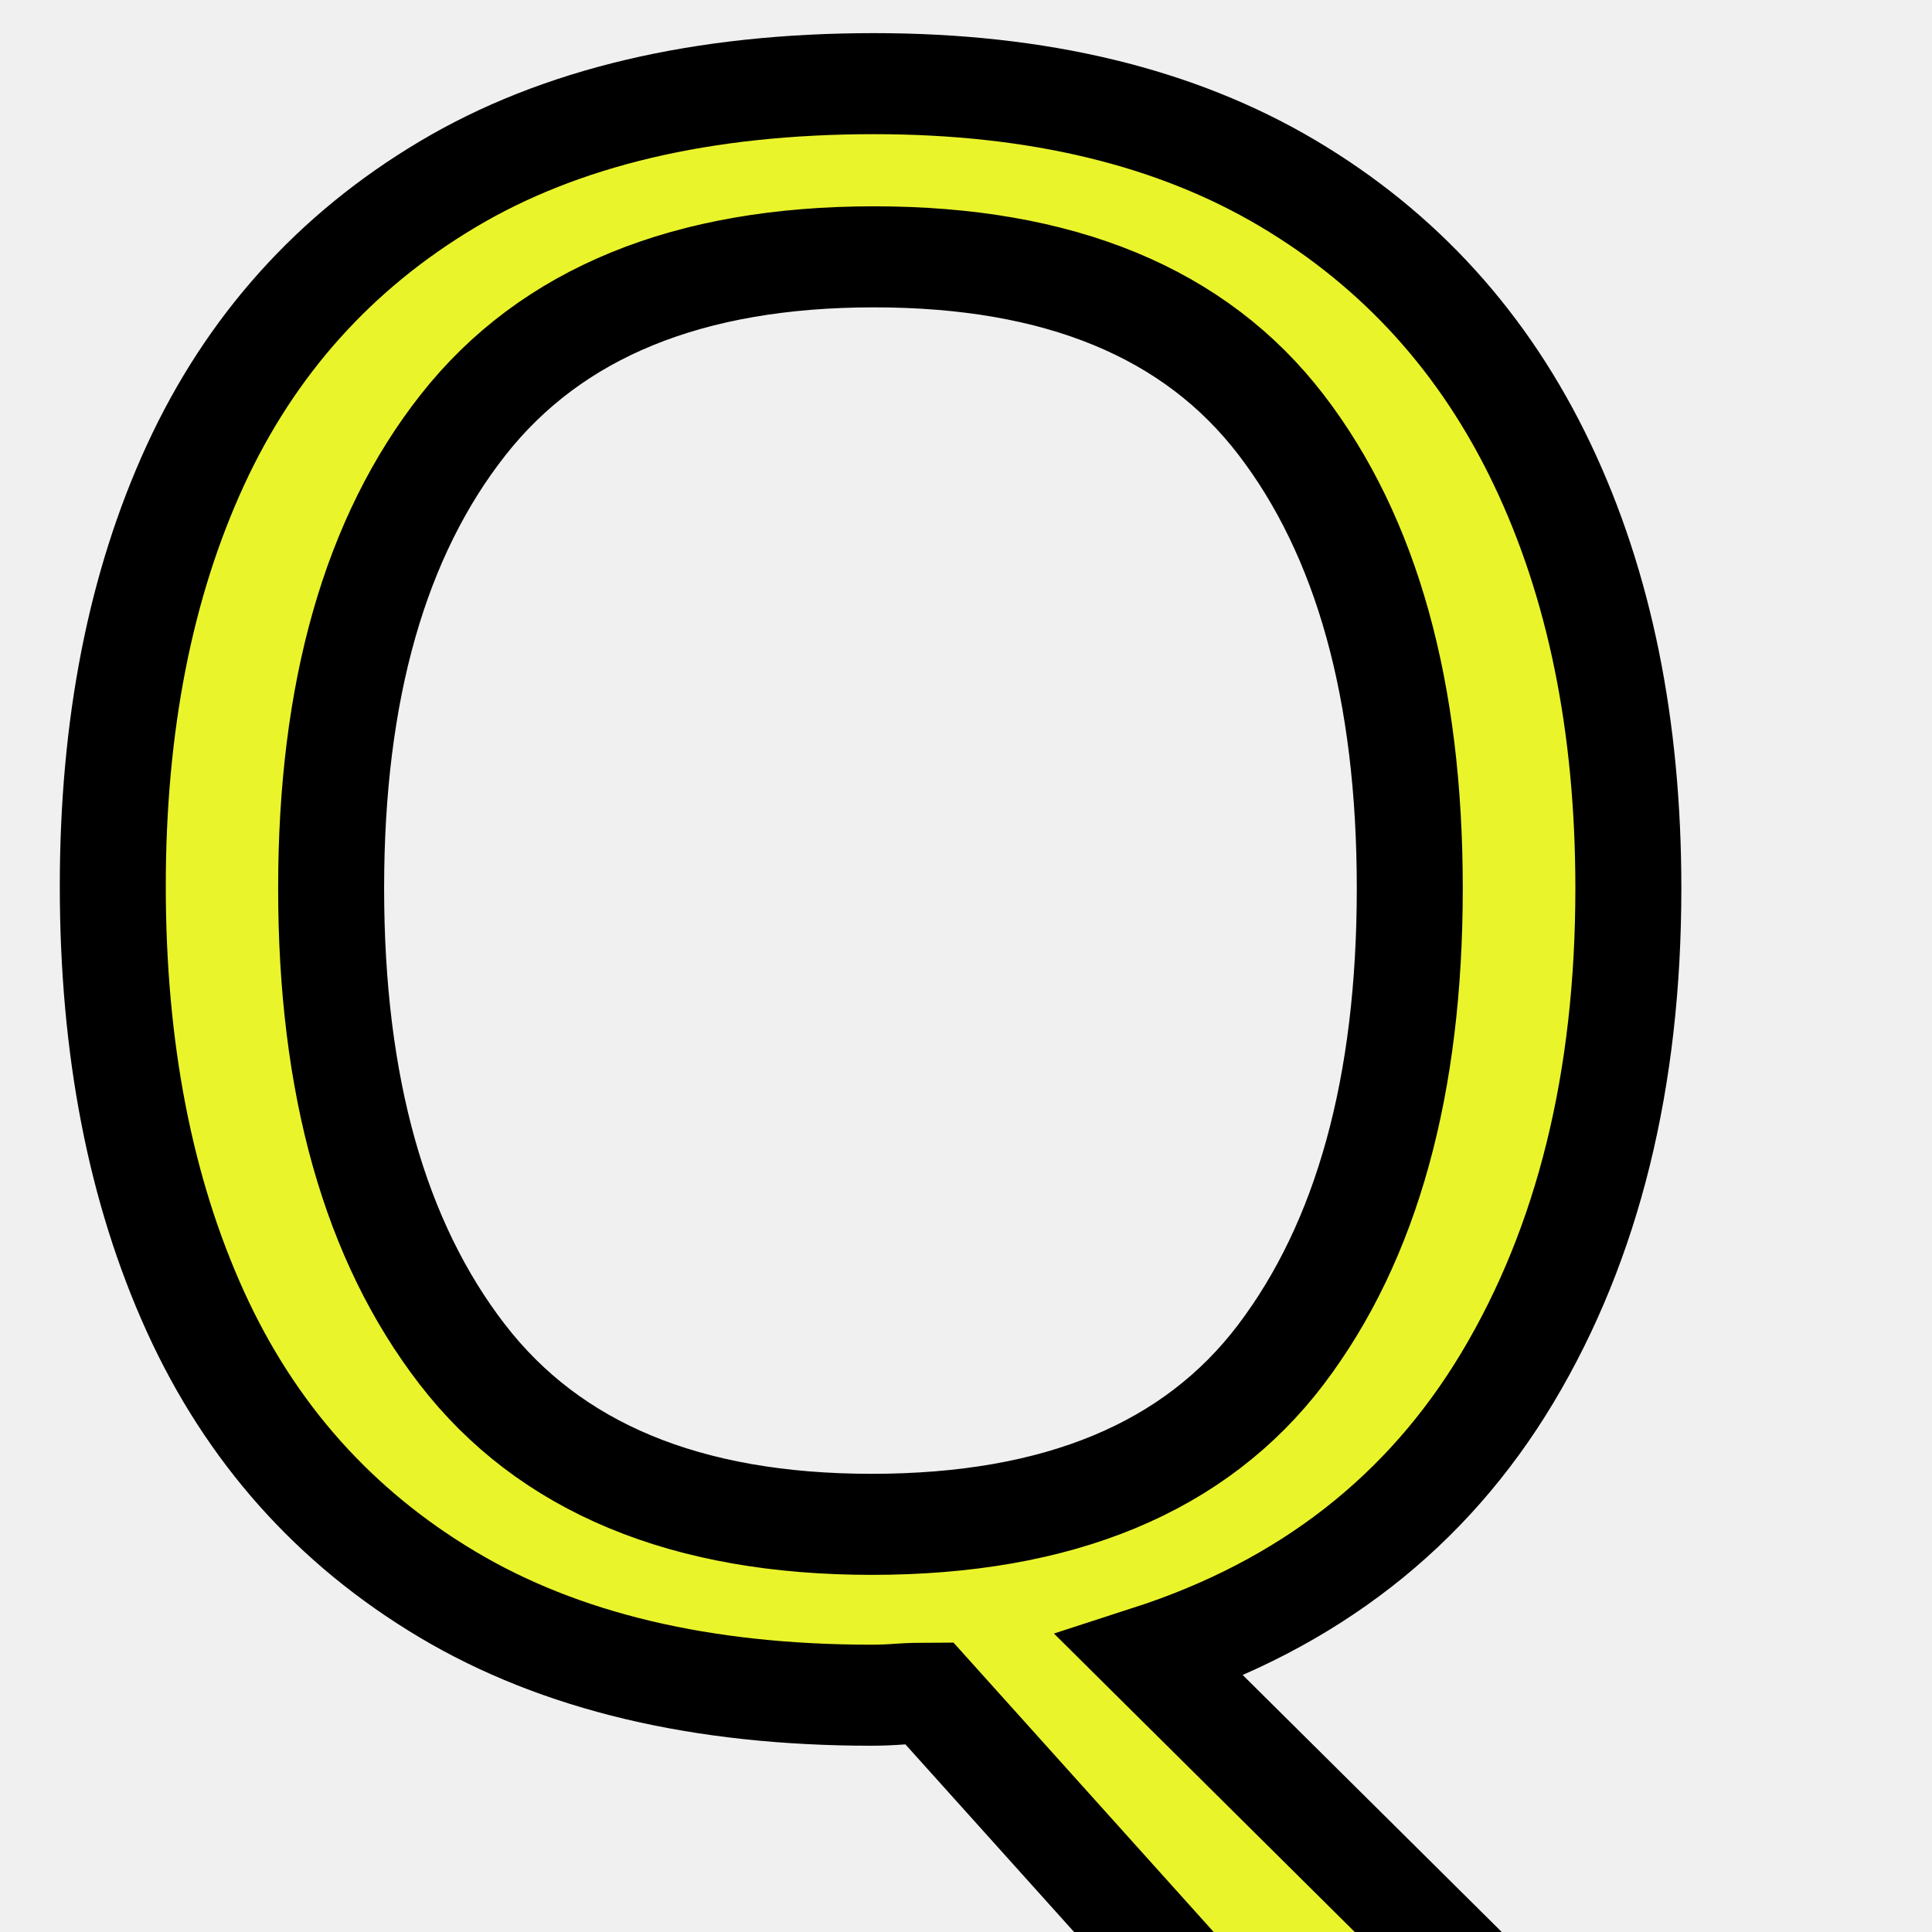
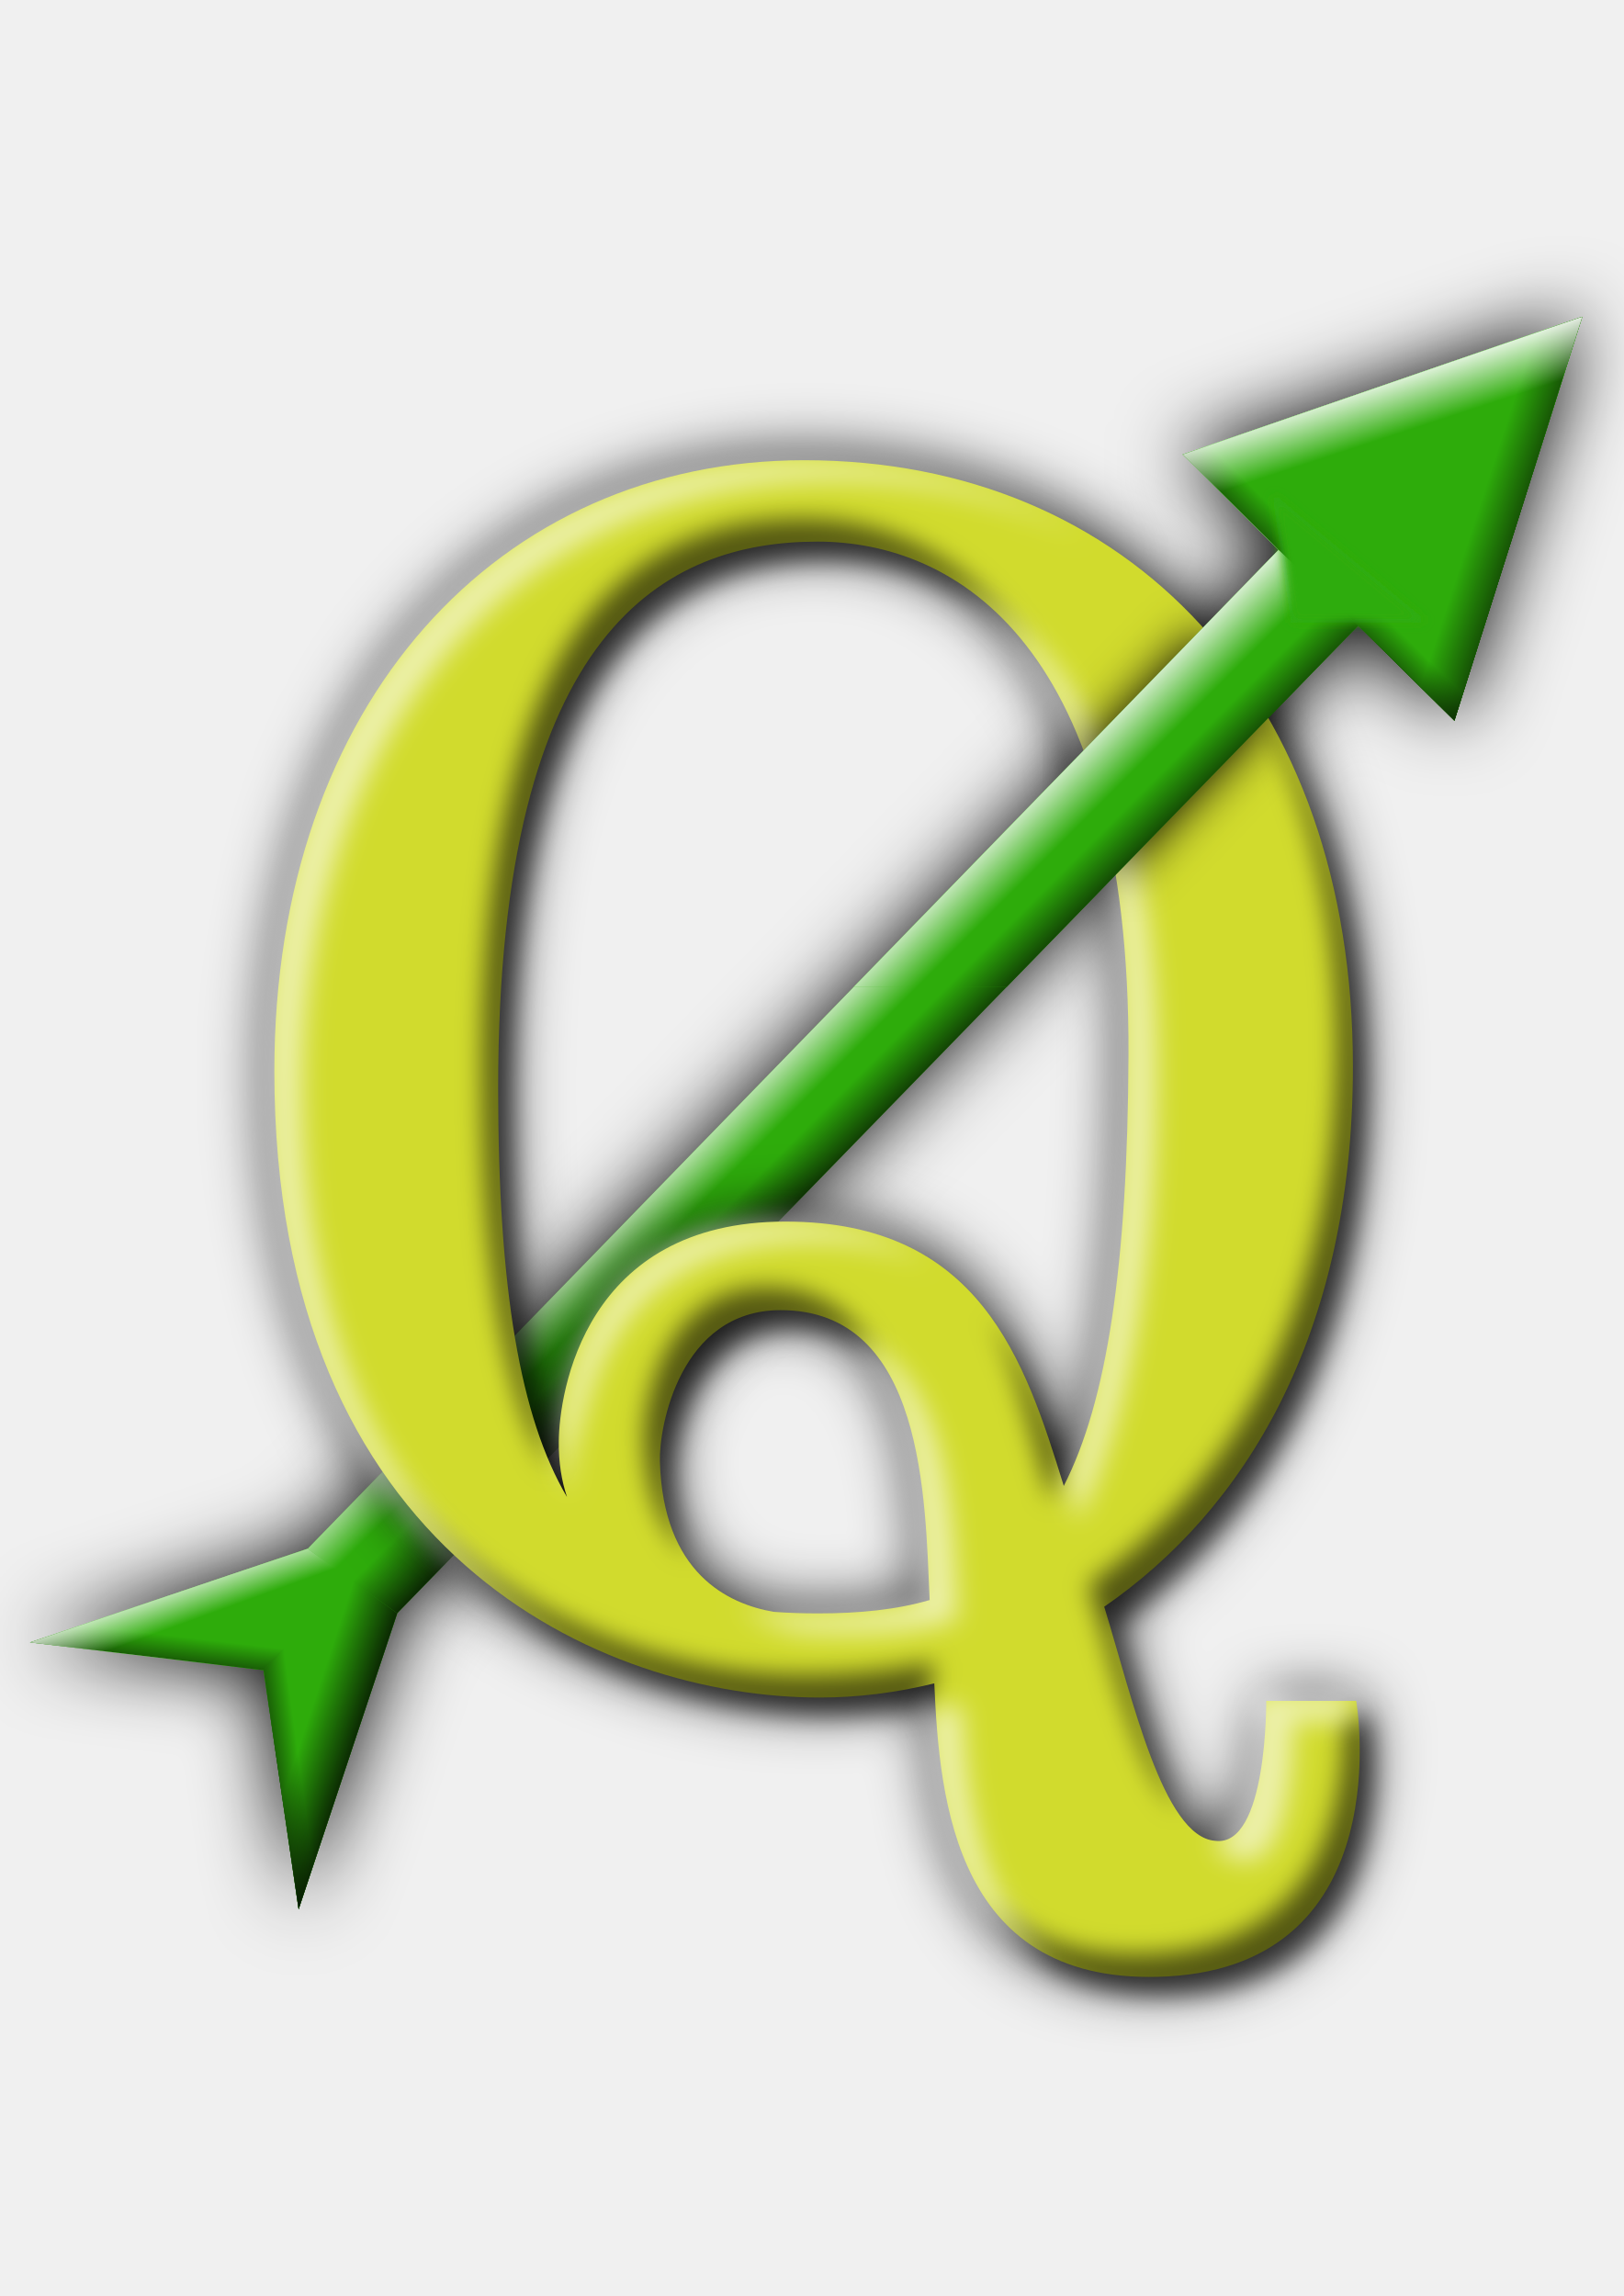
- <svg xmlns="http://www.w3.org/2000/svg" xmlns:xlink="http://www.w3.org/1999/xlink" width="128pt" height="128pt" viewBox="0 0 128 128" version="1.1" id="svg2501">
-   <defs id="defs2503">
-     <marker orient="auto" refY="0.0" refX="0.0" id="Arrow2Mend" style="overflow:visible;">
-       <path id="path3270" style="font-size:12.0;fill-rule:evenodd;stroke-width:0.625;stroke-linejoin:round;" d="M 8.719,4.034 L -2.207,0.016 L 8.719,-4.002 C 6.973,-1.63 6.983,1.616 8.719,4.034 z " transform="scale(0.6) rotate(180) translate(0,0)" />
-     </marker>
-     <marker orient="auto" refY="0.0" refX="0.0" id="Arrow1Mend" style="overflow:visible;">
-       <path id="path3252" d="M 0.0,0.0 L 5.0,-5.0 L -12.5,0.0 L 5.0,5.0 L 0.0,0.0 z " style="fill-rule:evenodd;stroke:#000000;stroke-width:1.0pt;marker-start:none;" transform="scale(0.4) rotate(180) translate(10,0)" />
-     </marker>
-     <linearGradient id="linearGradient3443">
-       <stop style="stop-color:#d4ff2a;stop-opacity:1;" offset="0" id="stop3445" />
-       <stop id="stop3493" offset="0.5" style="stop-color:#d4ff2a;stop-opacity:0.781;" />
-       <stop style="stop-color:#d4ff2a;stop-opacity:0.474;" offset="0.75" id="stop3495" />
-       <stop style="stop-color:#d4ff2a;stop-opacity:0;" offset="1" id="stop3447" />
+ <svg xmlns="http://www.w3.org/2000/svg" xmlns:xlink="http://www.w3.org/1999/xlink" version="1.0" width="744.094" height="1052.362" id="svg2">
+   <defs id="defs4">
+     <linearGradient id="linearGradient5069">
+       <stop id="stop5071" style="stop-color:#000000;stop-opacity:1" offset="0" />
+       <stop id="stop5073" style="stop-color:#000000;stop-opacity:0" offset="1" />
    </linearGradient>
-     <clipPath id="clip0">
-       <rect width="128" height="128" id="rect2506" />
-     </clipPath>
-     <radialGradient xlink:href="#linearGradient3443" id="radialGradient3485" cx="64.719" cy="59.624" fx="64.719" fy="59.624" r="47.228" gradientTransform="matrix(1,0,0,1.211908,0,-12.63477)" gradientUnits="userSpaceOnUse" />
+     <linearGradient id="linearGradient5057">
+       <stop id="stop5059" style="stop-color:#000000;stop-opacity:1" offset="0" />
+       <stop id="stop5061" style="stop-color:#000000;stop-opacity:0" offset="1" />
+     </linearGradient>
+     <linearGradient id="linearGradient4965">
+       <stop id="stop4967" style="stop-color:#4e4e4e;stop-opacity:1" offset="0" />
+       <stop id="stop4969" style="stop-color:#4e4e4e;stop-opacity:0" offset="1" />
+     </linearGradient>
+     <linearGradient id="linearGradient4809">
+       <stop id="stop4811" style="stop-color:#ffffff;stop-opacity:1" offset="0" />
+       <stop id="stop4989" style="stop-color:#ffffff;stop-opacity:1" offset="0.473" />
+       <stop id="stop4813" style="stop-color:#000000;stop-opacity:1" offset="1" />
+     </linearGradient>
+     <linearGradient id="linearGradient4372">
+       <stop id="stop4374" style="stop-color:#000000;stop-opacity:0" offset="0" />
+       <stop id="stop4376" style="stop-color:#000000;stop-opacity:1" offset="1" />
+     </linearGradient>
+     <linearGradient id="linearGradient4332">
+       <stop id="stop4334" style="stop-color:#ffffff;stop-opacity:0" offset="0" />
+       <stop id="stop4336" style="stop-color:#ffffff;stop-opacity:1" offset="1" />
+     </linearGradient>
+     <filter id="filter4307">
+       <feGaussianBlur id="feGaussianBlur4309" stdDeviation="14.907" />
+     </filter>
+     <linearGradient x1="407.313" y1="475.32" x2="379.146" y2="447.578" id="linearGradient4338" xlink:href="#linearGradient4332" gradientUnits="userSpaceOnUse" />
+     <linearGradient x1="407.313" y1="475.32" x2="379.146" y2="447.578" id="linearGradient4352" xlink:href="#linearGradient4332" gradientUnits="userSpaceOnUse" gradientTransform="translate(2.8693429e-6,-3.3828125e-6)" />
+     <linearGradient x1="421.604" y1="489.381" x2="386.339" y2="454.117" id="linearGradient4354" xlink:href="#linearGradient4332" gradientUnits="userSpaceOnUse" />
+     <linearGradient x1="421.604" y1="489.381" x2="386.339" y2="454.117" id="linearGradient4362" xlink:href="#linearGradient4332" gradientUnits="userSpaceOnUse" />
+     <linearGradient x1="421.604" y1="489.381" x2="386.339" y2="454.117" id="linearGradient4364" xlink:href="#linearGradient4332" gradientUnits="userSpaceOnUse" />
+     <linearGradient x1="401.227" y1="469.888" x2="385.625" y2="454.286" id="linearGradient4368" xlink:href="#linearGradient4332" gradientUnits="userSpaceOnUse" />
+     <linearGradient x1="410.548" y1="478.555" x2="427.311" y2="495.318" id="linearGradient4378" xlink:href="#linearGradient4372" gradientUnits="userSpaceOnUse" />
+     <linearGradient x1="360.27" y1="512.602" x2="338.596" y2="490.929" id="linearGradient4685" xlink:href="#linearGradient4332" gradientUnits="userSpaceOnUse" />
+     <linearGradient x1="366.996" y1="519.329" x2="390.263" y2="542.595" id="linearGradient4689" xlink:href="#linearGradient4372" gradientUnits="userSpaceOnUse" />
+     <linearGradient x1="681.182" y1="222.019" x2="716.775" y2="233.578" id="linearGradient4701" xlink:href="#linearGradient4372" gradientUnits="userSpaceOnUse" />
+     <linearGradient x1="615.063" y1="263.632" x2="594.709" y2="284.439" id="linearGradient4705" xlink:href="#linearGradient4372" gradientUnits="userSpaceOnUse" />
+     <linearGradient x1="615.063" y1="207.223" x2="606.268" y2="180.405" id="linearGradient4709" xlink:href="#linearGradient4332" gradientUnits="userSpaceOnUse" />
+     <filter id="filter4769">
+       <feGaussianBlur id="feGaussianBlur4771" stdDeviation="2.162" />
+     </filter>
+     <linearGradient x1="79.355" y1="745.809" x2="71.98" y2="725.465" id="linearGradient4783" xlink:href="#linearGradient4332" gradientUnits="userSpaceOnUse" />
+     <linearGradient x1="145.937" y1="773.552" x2="175.552" y2="783.262" id="linearGradient4787" xlink:href="#linearGradient4372" gradientUnits="userSpaceOnUse" />
+     <linearGradient x1="136.227" y1="800.832" x2="112.207" y2="804.068" id="linearGradient4791" xlink:href="#linearGradient4372" gradientUnits="userSpaceOnUse" />
+     <linearGradient x1="85.077" y1="750.432" x2="82.302" y2="774.013" id="linearGradient4795" xlink:href="#linearGradient4372" gradientUnits="userSpaceOnUse" />
+     <radialGradient cx="140.082" cy="411.286" r="253.7" fx="140.082" fy="411.286" id="radialGradient4985" xlink:href="#linearGradient4809" gradientUnits="userSpaceOnUse" gradientTransform="matrix(0,1.674705,-0.8791225,8.4441185e-7,482.2897,-28.65836)" />
+     <radialGradient cx="358.802" cy="480.868" r="144.44" fx="358.802" fy="480.868" id="radialGradient5065" xlink:href="#linearGradient5057" gradientUnits="userSpaceOnUse" gradientTransform="matrix(1,0,0,1.700534,5.6583663e-7,-336.8649)" />
+     <radialGradient cx="291.887" cy="385.31" r="149.988" fx="291.887" fy="385.31" id="radialGradient5075" xlink:href="#linearGradient5069" gradientUnits="userSpaceOnUse" gradientTransform="matrix(1.1512186e-2,2.837214,-2.2227,9.0187521e-3,1127.766,-571.7071)" />
+     <radialGradient cx="291.887" cy="385.31" r="149.988" fx="291.887" fy="385.31" id="radialGradient5158" xlink:href="#linearGradient5069" gradientUnits="userSpaceOnUse" gradientTransform="matrix(1.1512186e-2,2.837214,-2.2227,9.0187521e-3,1127.766,-571.7071)" />
+     <radialGradient cx="291.887" cy="385.31" r="149.988" fx="291.887" fy="385.31" id="radialGradient5165" xlink:href="#linearGradient5069" gradientUnits="userSpaceOnUse" gradientTransform="matrix(1.1512186e-2,2.837214,-2.2227,9.0187521e-3,1127.766,-571.7071)" />
+     <linearGradient x1="366.996" y1="519.329" x2="390.263" y2="542.595" id="linearGradient5213" xlink:href="#linearGradient4372" gradientUnits="userSpaceOnUse" gradientTransform="translate(-4.5460112e-6,1.2089452e-6)" />
+     <linearGradient x1="360.27" y1="512.602" x2="338.596" y2="490.929" id="linearGradient5215" xlink:href="#linearGradient4332" gradientUnits="userSpaceOnUse" gradientTransform="translate(-4.5460112e-6,1.2089452e-6)" />
+     <linearGradient x1="681.182" y1="222.019" x2="716.775" y2="233.578" id="linearGradient5217" xlink:href="#linearGradient4372" gradientUnits="userSpaceOnUse" gradientTransform="translate(-4.5460112e-6,1.2089452e-6)" />
+     <linearGradient x1="615.063" y1="263.632" x2="594.709" y2="284.439" id="linearGradient5219" xlink:href="#linearGradient4372" gradientUnits="userSpaceOnUse" gradientTransform="translate(-4.5460112e-6,1.2089452e-6)" />
+     <linearGradient x1="615.063" y1="207.223" x2="606.268" y2="180.405" id="linearGradient5221" xlink:href="#linearGradient4332" gradientUnits="userSpaceOnUse" gradientTransform="translate(-4.5460112e-6,1.2089452e-6)" />
+     <linearGradient x1="85.077" y1="750.432" x2="82.302" y2="774.013" id="linearGradient5223" xlink:href="#linearGradient4372" gradientUnits="userSpaceOnUse" gradientTransform="translate(-4.5460112e-6,1.2089452e-6)" />
+     <linearGradient x1="79.355" y1="745.809" x2="71.98" y2="725.465" id="linearGradient5225" xlink:href="#linearGradient4332" gradientUnits="userSpaceOnUse" gradientTransform="translate(-4.5460112e-6,1.2089452e-6)" />
+     <linearGradient x1="145.937" y1="773.552" x2="175.552" y2="783.262" id="linearGradient5227" xlink:href="#linearGradient4372" gradientUnits="userSpaceOnUse" gradientTransform="translate(-4.5460112e-6,1.2089452e-6)" />
+     <linearGradient x1="136.227" y1="800.832" x2="112.207" y2="804.068" id="linearGradient5229" xlink:href="#linearGradient4372" gradientUnits="userSpaceOnUse" gradientTransform="translate(-4.5460112e-6,1.2089452e-6)" />
+     <radialGradient cx="291.887" cy="385.31" r="149.988" fx="291.887" fy="385.31" id="radialGradient5231" xlink:href="#linearGradient5069" gradientUnits="userSpaceOnUse" gradientTransform="matrix(1.1512186e-2,2.837214,-2.2227,9.0187521e-3,1127.766,-571.7071)" />
+     <filter id="filter5284">
+       <feGaussianBlur id="feGaussianBlur5286" stdDeviation="5.925" />
+     </filter>
+     <filter id="filter5295">
+       <feGaussianBlur id="feGaussianBlur5297" stdDeviation="5.639" />
+     </filter>
+     <linearGradient x1="366.996" y1="519.329" x2="390.263" y2="542.595" id="linearGradient5435" xlink:href="#linearGradient4372" gradientUnits="userSpaceOnUse" />
+     <linearGradient x1="360.27" y1="512.602" x2="338.596" y2="490.929" id="linearGradient5437" xlink:href="#linearGradient4332" gradientUnits="userSpaceOnUse" />
+     <linearGradient x1="681.182" y1="222.019" x2="716.775" y2="233.578" id="linearGradient5439" xlink:href="#linearGradient4372" gradientUnits="userSpaceOnUse" />
+     <linearGradient x1="615.063" y1="263.632" x2="594.709" y2="284.439" id="linearGradient5441" xlink:href="#linearGradient4372" gradientUnits="userSpaceOnUse" />
+     <linearGradient x1="615.063" y1="207.223" x2="606.268" y2="180.405" id="linearGradient5443" xlink:href="#linearGradient4332" gradientUnits="userSpaceOnUse" />
+     <linearGradient x1="85.077" y1="750.432" x2="82.302" y2="774.013" id="linearGradient5445" xlink:href="#linearGradient4372" gradientUnits="userSpaceOnUse" />
+     <linearGradient x1="79.355" y1="745.809" x2="71.98" y2="725.465" id="linearGradient5447" xlink:href="#linearGradient4332" gradientUnits="userSpaceOnUse" />
+     <linearGradient x1="145.937" y1="773.552" x2="175.552" y2="783.262" id="linearGradient5449" xlink:href="#linearGradient4372" gradientUnits="userSpaceOnUse" />
+     <linearGradient x1="136.227" y1="800.832" x2="112.207" y2="804.068" id="linearGradient5451" xlink:href="#linearGradient4372" gradientUnits="userSpaceOnUse" />
+     <linearGradient x1="136.227" y1="800.832" x2="112.207" y2="804.068" id="linearGradient5454" xlink:href="#linearGradient4372" gradientUnits="userSpaceOnUse" />
+     <linearGradient x1="145.937" y1="773.552" x2="175.552" y2="783.262" id="linearGradient5457" xlink:href="#linearGradient4372" gradientUnits="userSpaceOnUse" />
+     <linearGradient x1="79.355" y1="745.809" x2="71.98" y2="725.465" id="linearGradient5460" xlink:href="#linearGradient4332" gradientUnits="userSpaceOnUse" />
+     <linearGradient x1="85.077" y1="750.432" x2="82.302" y2="774.013" id="linearGradient5463" xlink:href="#linearGradient4372" gradientUnits="userSpaceOnUse" />
+     <linearGradient x1="615.063" y1="207.223" x2="606.268" y2="180.405" id="linearGradient5468" xlink:href="#linearGradient4332" gradientUnits="userSpaceOnUse" />
+     <linearGradient x1="615.063" y1="263.632" x2="594.709" y2="284.439" id="linearGradient5471" xlink:href="#linearGradient4372" gradientUnits="userSpaceOnUse" />
+     <linearGradient x1="681.182" y1="222.019" x2="716.775" y2="233.578" id="linearGradient5474" xlink:href="#linearGradient4372" gradientUnits="userSpaceOnUse" />
+     <linearGradient x1="360.27" y1="512.602" x2="338.596" y2="490.929" id="linearGradient5478" xlink:href="#linearGradient4332" gradientUnits="userSpaceOnUse" />
+     <linearGradient x1="366.996" y1="519.329" x2="390.263" y2="542.595" id="linearGradient5481" xlink:href="#linearGradient4372" gradientUnits="userSpaceOnUse" />
+     <linearGradient x1="360.27" y1="512.602" x2="338.596" y2="490.929" id="linearGradient5493" xlink:href="#linearGradient4332" gradientUnits="userSpaceOnUse" />
+     <linearGradient x1="366.996" y1="519.329" x2="390.263" y2="542.595" id="linearGradient5525" xlink:href="#linearGradient4372" gradientUnits="userSpaceOnUse" />
+     <filter height="1.379" y="-0.19" width="1.44" x="-0.22" id="filter3432">
+       <feGaussianBlur id="feGaussianBlur3434" stdDeviation="11.161" />
+     </filter>
+     <linearGradient x1="136.227" y1="800.832" x2="112.207" y2="804.068" id="linearGradient3719" xlink:href="#linearGradient4372" gradientUnits="userSpaceOnUse" />
+     <linearGradient x1="145.937" y1="773.552" x2="175.552" y2="783.262" id="linearGradient3722" xlink:href="#linearGradient4372" gradientUnits="userSpaceOnUse" />
+     <linearGradient x1="79.355" y1="745.809" x2="71.98" y2="725.465" id="linearGradient3725" xlink:href="#linearGradient4332" gradientUnits="userSpaceOnUse" />
+     <linearGradient x1="85.077" y1="750.432" x2="82.302" y2="774.013" id="linearGradient3728" xlink:href="#linearGradient4372" gradientUnits="userSpaceOnUse" />
+     <linearGradient x1="615.063" y1="207.223" x2="606.268" y2="180.405" id="linearGradient3733" xlink:href="#linearGradient4332" gradientUnits="userSpaceOnUse" />
+     <linearGradient x1="615.063" y1="263.632" x2="594.709" y2="284.439" id="linearGradient3736" xlink:href="#linearGradient4372" gradientUnits="userSpaceOnUse" />
+     <linearGradient x1="681.182" y1="222.019" x2="716.775" y2="233.578" id="linearGradient3739" xlink:href="#linearGradient4372" gradientUnits="userSpaceOnUse" />
+     <linearGradient x1="360.27" y1="512.602" x2="338.596" y2="490.929" id="linearGradient3743" xlink:href="#linearGradient4332" gradientUnits="userSpaceOnUse" />
+     <linearGradient x1="366.996" y1="519.329" x2="390.263" y2="542.595" id="linearGradient3746" xlink:href="#linearGradient4372" gradientUnits="userSpaceOnUse" />
+     <filter id="filter3758">
+       <feGaussianBlur id="feGaussianBlur3760" stdDeviation="18.017" />
+     </filter>
  </defs>
-   <text transform="scale(1.024105,0.9764621)" xml:space="preserve" style="font-size:33.061px;font-style:normal;font-weight:normal;line-height:125%;fill:#eaf511;fill-opacity:0.881;stroke:#000000;stroke-width:6.856;stroke-linecap:butt;stroke-linejoin:miter;stroke-miterlimit:4;stroke-dasharray:none;stroke-opacity:1;font-family:Bitstream Vera Sans" x="-1.78" y="113.537" id="text3437">
-     <tspan id="tspan3439" x="-1.78" y="113.537" style="font-size:148.774px;font-style:normal;font-variant:normal;font-weight:normal;font-stretch:normal;text-align:start;line-height:125%;writing-mode:lr-tb;text-anchor:start;fill:#eaf511;fill-opacity:0.881;stroke:#000000;stroke-width:6.856;stroke-miterlimit:4;stroke-dasharray:none;stroke-opacity:1;font-family:Arial Black">Q</tspan>
-   </text>
+   <g id="layer2" style="display:inline">
+     <path d="M 13.698,752.791 L 140.977,709.86 L 585.949,252.008 L 542.008,208.319 L 725.098,145.184 L 666.509,330.295 L 622.441,286.732 L 182.025,739.444 L 136.847,875.158 L 120.775,765.516 L 13.698,752.791 z" id="path4311" style="fill:#000000;fill-opacity:1;fill-rule:evenodd;stroke:none;stroke-width:1px;stroke-linecap:butt;stroke-linejoin:miter;stroke-opacity:1;filter:url(#filter3758)" />
+     <path d="M 13.698,752.791 L 140.977,709.86 L 585.949,252.008 L 542.008,208.319 L 725.098,145.184 L 666.509,330.295 L 622.441,286.732 L 182.025,739.444 L 136.847,875.158 L 120.775,765.516 L 13.698,752.791 z" id="path3581" style="fill:#2eac0b;fill-opacity:1;fill-rule:evenodd;stroke:none;stroke-width:1px;stroke-linecap:butt;stroke-linejoin:miter;stroke-opacity:1" />
+     <path d="M 13.698,752.791 L 140.977,709.86 L 585.949,252.008 L 542.008,208.319 L 725.098,145.184 L 666.509,330.295 L 622.441,286.732 L 182.025,739.444 L 136.847,875.158 L 120.775,765.516 L 13.698,752.791 z" id="path4687" style="fill:url(#linearGradient3746);fill-opacity:1;fill-rule:evenodd;stroke:none;stroke-width:1px;stroke-linecap:butt;stroke-linejoin:miter;stroke-opacity:1" />
+     <path d="M 13.698,752.791 L 140.977,709.86 L 585.949,252.008 L 542.008,208.319 L 725.098,145.184 L 666.509,330.295 L 622.441,286.732 L 182.025,739.444 L 136.847,875.158 L 120.775,765.516 L 13.698,752.791 z" id="path4677" style="fill:url(#linearGradient3743);fill-opacity:1;fill-rule:evenodd;stroke:none;stroke-width:1px;stroke-linecap:butt;stroke-linejoin:miter;stroke-opacity:1" />
+     <path d="M 368.562,210.938 C 228.286,210.938 125.719,322.247 125.719,490.938 C 125.719,712.156 275.647,778.062 375.719,778.062 C 392.667,778.062 410.368,775.947 428.156,771.562 C 430.529,825.184 437.635,911.29 535.25,905.875 C 642.238,899.914 621.5,779.594 621.5,779.594 L 580.281,779.594 C 580.281,779.594 580.828,846.939 556.844,843.719 C 532.988,841.87 518.869,778.175 506.031,736.438 C 569.585,692.654 620,612.682 620,488.781 C 620,319.736 517.848,210.938 368.562,210.938 z M 374.656,248.25 C 438.585,248.25 517.871,296.295 517.156,483.438 C 516.785,580.36 507.275,642.373 487.5,681.062 C 469.684,623.521 449.211,560.046 360.125,559.906 C 267.635,559.761 256.278,638.589 256.062,660.688 C 255.969,670.292 257.35,678.725 259.844,686.156 C 238.388,649.701 228.281,590.862 228.281,498.781 C 228.281,287.353 305.728,248.25 374.656,248.25 z M 357.594,600.5 C 423.78,600.334 423.962,687.711 426.031,733.375 C 411.018,737.753 394.045,739.5 375,739.5 C 367.928,739.5 361.152,739.264 354.625,738.781 C 333.594,735.207 303.852,721.075 302.406,669.781 C 301.959,654.002 311.613,600.615 357.594,600.5 z" id="path4305" style="fill:#000000;fill-opacity:1;fill-rule:evenodd;stroke:none;stroke-width:1px;stroke-linecap:butt;stroke-linejoin:miter;stroke-opacity:1;filter:url(#filter4307)" />
+     <path d="M 177.143,202.362 A 2.143,0 0 1 1 172.857,202.362 A 2.143,0 0 1 1 177.143,202.362 z" id="path2399" style="opacity:1;fill:#000000;fill-opacity:0.314;fill-rule:nonzero;stroke:#000000;stroke-width:0;stroke-linecap:round;stroke-linejoin:round;stroke-miterlimit:4;stroke-dasharray:none;stroke-opacity:0" />
+     <path d="M 585.949,252.008 L 542.008,208.319 L 725.098,145.184 L 666.509,330.295 L 622.441,286.732 L 585.949,252.008 z" id="path4691" style="fill:#2eac0b;fill-opacity:1;fill-rule:evenodd;stroke:none;stroke-width:1px;stroke-linecap:butt;stroke-linejoin:miter;stroke-opacity:1" />
+     <path d="M 585.949,252.008 L 542.008,208.319 L 725.098,145.184 L 666.509,330.295 L 622.441,286.732 L 585.949,252.008 z" id="path4693" style="fill:url(#linearGradient3739);fill-opacity:1;fill-rule:evenodd;stroke:none;stroke-width:1px;stroke-linecap:butt;stroke-linejoin:miter;stroke-opacity:1" />
+     <path d="M 585.949,252.008 L 542.008,208.319 L 725.098,145.184 L 666.509,330.295 L 622.441,286.732 L 585.949,252.008 z" id="path4703" style="fill:url(#linearGradient3736);fill-opacity:1;fill-rule:evenodd;stroke:none;stroke-width:1px;stroke-linecap:butt;stroke-linejoin:miter;stroke-opacity:1" />
+     <path d="M 585.949,252.008 L 542.008,208.319 L 725.098,145.184 L 666.509,330.295 L 622.441,286.732 L 585.949,252.008 z" id="path4707" style="fill:url(#linearGradient3733);fill-opacity:1;fill-rule:evenodd;stroke:none;stroke-width:1px;stroke-linecap:butt;stroke-linejoin:miter;stroke-opacity:1" />
+     <path d="M 583.638,227.04 L 592.067,284.982 L 652.958,284.882 L 583.638,227.04 z" id="path4711" style="fill:#2eac0b;fill-opacity:1;fill-rule:evenodd;stroke:none;stroke-width:1px;stroke-linecap:butt;stroke-linejoin:miter;stroke-opacity:1;filter:url(#filter4769)" />
+     <path d="M 13.698,752.791 L 140.977,709.86 L 182.025,739.444 L 136.847,875.158 L 120.775,765.516 L 13.698,752.791 z" id="path4773" style="fill:#2eac0b;fill-opacity:1;fill-rule:evenodd;stroke:none;stroke-width:1px;stroke-linecap:butt;stroke-linejoin:miter;stroke-opacity:1" />
+     <path d="M 13.698,752.791 L 140.977,709.86 L 160.756,723.261 L 120.775,765.516 L 13.698,752.791 z" id="path4793" style="fill:url(#linearGradient3728);fill-opacity:1;fill-rule:evenodd;stroke:none;stroke-width:1px;stroke-linecap:butt;stroke-linejoin:miter;stroke-opacity:1" />
+     <path d="M 13.698,752.791 L 140.977,709.86 L 182.025,739.444 L 136.847,875.158 L 120.775,765.516 L 13.698,752.791 z" id="path4775" style="fill:url(#linearGradient3725);fill-opacity:1;fill-rule:evenodd;stroke:none;stroke-width:1px;stroke-linecap:butt;stroke-linejoin:miter;stroke-opacity:1" />
+     <path d="M 13.698,752.791 L 140.977,709.86 L 182.025,739.444 L 136.847,875.158 L 120.775,765.516 L 13.698,752.791 z" id="path4785" style="fill:url(#linearGradient3722);fill-opacity:1;fill-rule:evenodd;stroke:none;stroke-width:1px;stroke-linecap:butt;stroke-linejoin:miter;stroke-opacity:1" />
+     <path d="M 159.935,723.731 L 182.025,739.444 L 136.847,875.158 L 120.775,765.516 L 159.935,723.731 z" id="path4789" style="fill:url(#linearGradient3719);fill-opacity:1;fill-rule:evenodd;stroke:none;stroke-width:1px;stroke-linecap:butt;stroke-linejoin:miter;stroke-opacity:1" />
+     <path d="M 368.562,210.938 C 228.286,210.938 125.719,322.247 125.719,490.938 C 125.719,712.156 275.647,778.062 375.719,778.062 C 392.667,778.062 410.368,775.947 428.156,771.562 C 430.529,825.184 437.635,911.29 535.25,905.875 C 642.238,899.914 621.5,779.594 621.5,779.594 L 580.281,779.594 C 580.281,779.594 580.828,846.939 556.844,843.719 C 532.988,841.87 518.869,778.175 506.031,736.438 C 569.585,692.654 620,612.682 620,488.781 C 620,319.736 517.848,210.938 368.562,210.938 z M 374.656,248.25 C 438.585,248.25 517.871,296.295 517.156,483.438 C 516.785,580.36 507.275,642.373 487.5,681.062 C 469.684,623.521 449.211,560.046 360.125,559.906 C 267.635,559.761 256.278,638.589 256.062,660.688 C 255.969,670.292 257.35,678.725 259.844,686.156 C 238.388,649.701 228.281,590.862 228.281,498.781 C 228.281,287.353 305.728,248.25 374.656,248.25 z M 357.594,600.5 C 423.78,600.334 423.962,687.711 426.031,733.375 C 411.018,737.753 394.045,739.5 375,739.5 C 367.928,739.5 361.152,739.264 354.625,738.781 C 333.594,735.207 303.852,721.075 302.406,669.781 C 301.959,654.002 311.613,600.615 357.594,600.5 z" id="path3221" style="fill:#d1db2d;fill-opacity:1;fill-rule:evenodd;stroke:#4e4e4e;stroke-width:0;stroke-linecap:butt;stroke-linejoin:miter;stroke-miterlimit:4;stroke-dasharray:none;stroke-opacity:1" />
+     <path d="M 367.594,237.938 C 298.665,237.938 221.219,277.04 221.219,488.469 C 221.219,580.549 231.325,639.388 252.781,675.844 C 250.525,669.122 249.198,661.581 249.031,653.094 C 249.029,653.084 249.034,653.072 249.031,653.062 C 239.079,617.655 234.281,570.07 234.281,506.781 C 234.281,295.353 311.728,256.25 380.656,256.25 C 411.53,256.25 445.985,267.458 473.281,300.125 C 444.563,253.23 403.647,237.938 367.594,237.938 z M 567.281,307.5 C 596.514,352.755 612.937,410.77 612.938,478.469 C 612.938,602.369 562.522,682.341 498.969,726.125 C 510.008,762.015 521.971,814.143 540.281,829.219 C 528.885,806.473 520.206,771.014 512.031,744.438 C 575.585,700.654 626,620.682 626,496.781 C 626,419.565 604.665,354.948 567.281,307.5 z M 350.531,590.188 C 304.551,590.303 294.897,643.689 295.344,659.469 C 296.109,686.614 304.777,703.352 315.906,713.625 C 311.641,704.358 308.825,692.634 308.406,677.781 C 307.959,662.002 317.613,608.615 363.594,608.5 C 380.387,608.458 392.909,614.069 402.312,623.188 C 392.589,603.81 376.753,590.122 350.531,590.188 z M 453.688,603.562 C 465.798,623.989 474.727,664.935 481.825,687.858 C 483.289,684.994 487.434,675.972 486.012,665.911 C 478.552,644.689 467.954,619.997 453.688,603.562 z M 177.594,676.938 C 229.836,757.971 316.395,786.062 381.719,786.062 C 394.899,786.062 407.61,784.787 421.388,782.156 C 425.424,774.86 428.782,771.039 427.567,761.712 C 409.779,766.097 385.605,767.75 368.656,767.75 C 308.522,767.75 230.383,743.934 177.594,676.938 z M 615.969,787.594 C 616.901,821.494 608.914,891.065 528.188,895.562 C 492.264,897.555 468.589,887.148 452.906,870.531 C 467.372,897.213 493.447,916.527 541.25,913.875 C 648.238,907.914 627.5,787.594 627.5,787.594 L 615.969,787.594 z" id="path5290" style="opacity:0.6;fill:#000000;fill-opacity:1;fill-rule:evenodd;stroke:#4e4e4e;stroke-width:0;stroke-linecap:butt;stroke-linejoin:miter;stroke-miterlimit:4;stroke-dasharray:none;stroke-opacity:1;filter:url(#filter5295)" />
+     <path d="M 364.562,210.938 C 224.286,210.938 121.719,322.247 121.719,490.938 C 121.719,636.112 186.295,714.394 258.969,751.062 C 193.367,711.158 138.375,634.161 138.375,500.188 C 138.375,331.497 240.942,220.188 381.219,220.188 C 424.488,220.188 463.771,229.34 497.781,246.438 C 460.19,223.402 415.08,210.938 364.562,210.938 z M 436.625,267.938 C 478.808,296.18 515.018,360.497 514.543,484.825 C 514.225,567.962 503.478,639.273 489.001,678.352 C 492.175,687.39 490.892,688.235 493.683,697.248 C 513.458,658.559 529.441,589.61 529.812,492.688 C 530.348,352.331 485.86,290.222 436.625,267.938 z M 356.125,559.906 C 278.88,559.785 261.478,621.196 256.643,652.192 C 256.896,673.502 259.084,680.189 260.941,685.234 C 261.221,680.577 260.868,670.35 263.633,661.152 C 269.859,640.441 280.291,569.011 372.781,569.156 C 393.863,569.189 411.073,572.791 425.344,579 C 408.38,567.212 386.156,559.953 356.125,559.906 z M 389.438,612.594 C 419.941,638.135 420.435,698.154 422.031,733.375 C 407.018,737.753 390.045,739.5 371,739.5 C 363.928,739.5 357.152,739.264 350.625,738.781 C 346.767,738.126 342.622,737.093 338.406,735.562 C 347.691,743.032 358.288,746.503 367.281,748.031 C 373.808,748.514 380.585,748.75 387.656,748.75 C 406.701,748.75 423.675,747.002 438.688,742.625 C 436.842,701.886 436.489,627.951 389.438,612.594 z M 573.969,774.97 C 573.969,774.97 574.488,842.955 555.188,843.812 C 559.551,849.227 564.299,852.566 569.5,852.969 C 593.484,856.189 592.937,788.844 592.938,788.844 L 618.1,789.306 C 617.632,783.555 620.737,776.82 620.737,776.82 L 573.969,774.97 z M 440.812,780.812 C 435.473,782.129 430.119,783.214 424.812,784.125 C 427.394,826.007 435.832,880.043 482.781,899.094 C 446.499,872.409 442.483,818.559 440.812,780.812 z" id="path5233" style="opacity:0.6;fill:#ffffff;fill-opacity:1;fill-rule:evenodd;stroke:#4e4e4e;stroke-width:0;stroke-linecap:butt;stroke-linejoin:miter;stroke-miterlimit:4;stroke-dasharray:none;stroke-opacity:1;filter:url(#filter5284)" />
+     <path d="M 551.56,288.94 L 581.313,328.174 L 511.346,401.083 L 496.633,345.175 L 551.56,288.94 z" id="path3370" style="fill:#000000;fill-opacity:1;fill-rule:evenodd;stroke:#000000;stroke-width:1px;stroke-linecap:butt;stroke-linejoin:miter;stroke-opacity:1;filter:url(#filter3432)" />
+     <path d="M 725.094,145.188 L 542,208.312 L 585.938,252 L 391.219,452.375 L 461.281,452.375 L 622.438,286.719 L 666.5,330.281 L 725.094,145.188 z" id="path5409" style="fill:#2eac0b;fill-opacity:1;fill-rule:evenodd;stroke:none;stroke-width:1px;stroke-linecap:butt;stroke-linejoin:miter;stroke-opacity:1" />
+     <path d="M 725.094,145.188 L 542,208.312 L 585.938,252 L 391.219,452.375 L 461.281,452.375 L 622.438,286.719 L 666.5,330.281 L 725.094,145.188 z" id="path5413" style="fill:url(#linearGradient5493);fill-opacity:1;fill-rule:evenodd;stroke:none;stroke-width:1px;stroke-linecap:butt;stroke-linejoin:miter;stroke-opacity:1" />
+     <path d="M 725.094,145.188 L 542,208.312 L 585.938,252 L 391.219,452.375 L 461.281,452.375 L 622.438,286.719 L 666.5,330.281 L 725.094,145.188 z" id="path5411" style="fill:url(#linearGradient5525);fill-opacity:1;fill-rule:evenodd;stroke:none;stroke-width:1px;stroke-linecap:butt;stroke-linejoin:miter;stroke-opacity:1" />
+     <path d="M 585.949,252.008 L 542.008,208.319 L 725.098,145.184 L 666.509,330.295 L 622.441,286.732 L 585.949,252.008 z" id="path5415" style="fill:#2eac0b;fill-opacity:1;fill-rule:evenodd;stroke:none;stroke-width:1px;stroke-linecap:butt;stroke-linejoin:miter;stroke-opacity:1" />
+     <path d="M 585.949,252.008 L 542.008,208.319 L 725.098,145.184 L 666.509,330.295 L 622.441,286.732 L 585.949,252.008 z" id="path5417" style="fill:url(#linearGradient5474);fill-opacity:1;fill-rule:evenodd;stroke:none;stroke-width:1px;stroke-linecap:butt;stroke-linejoin:miter;stroke-opacity:1" />
+     <path d="M 585.949,252.008 L 542.008,208.319 L 725.098,145.184 L 666.509,330.295 L 622.441,286.732 L 585.949,252.008 z" id="path5419" style="fill:url(#linearGradient5471);fill-opacity:1;fill-rule:evenodd;stroke:none;stroke-width:1px;stroke-linecap:butt;stroke-linejoin:miter;stroke-opacity:1" />
+     <path d="M 585.949,252.008 L 542.008,208.319 L 725.098,145.184 L 666.509,330.295 L 622.441,286.732 L 585.949,252.008 z" id="path5421" style="fill:url(#linearGradient5468);fill-opacity:1;fill-rule:evenodd;stroke:none;stroke-width:1px;stroke-linecap:butt;stroke-linejoin:miter;stroke-opacity:1" />
+     <path d="M 583.638,227.04 L 592.067,284.982 L 652.958,284.882 L 583.638,227.04 z" id="path5423" style="fill:#2eac0b;fill-opacity:1;fill-rule:evenodd;stroke:none;stroke-width:1px;stroke-linecap:butt;stroke-linejoin:miter;stroke-opacity:1;filter:url(#filter4769)" />
+   </g>
</svg>
